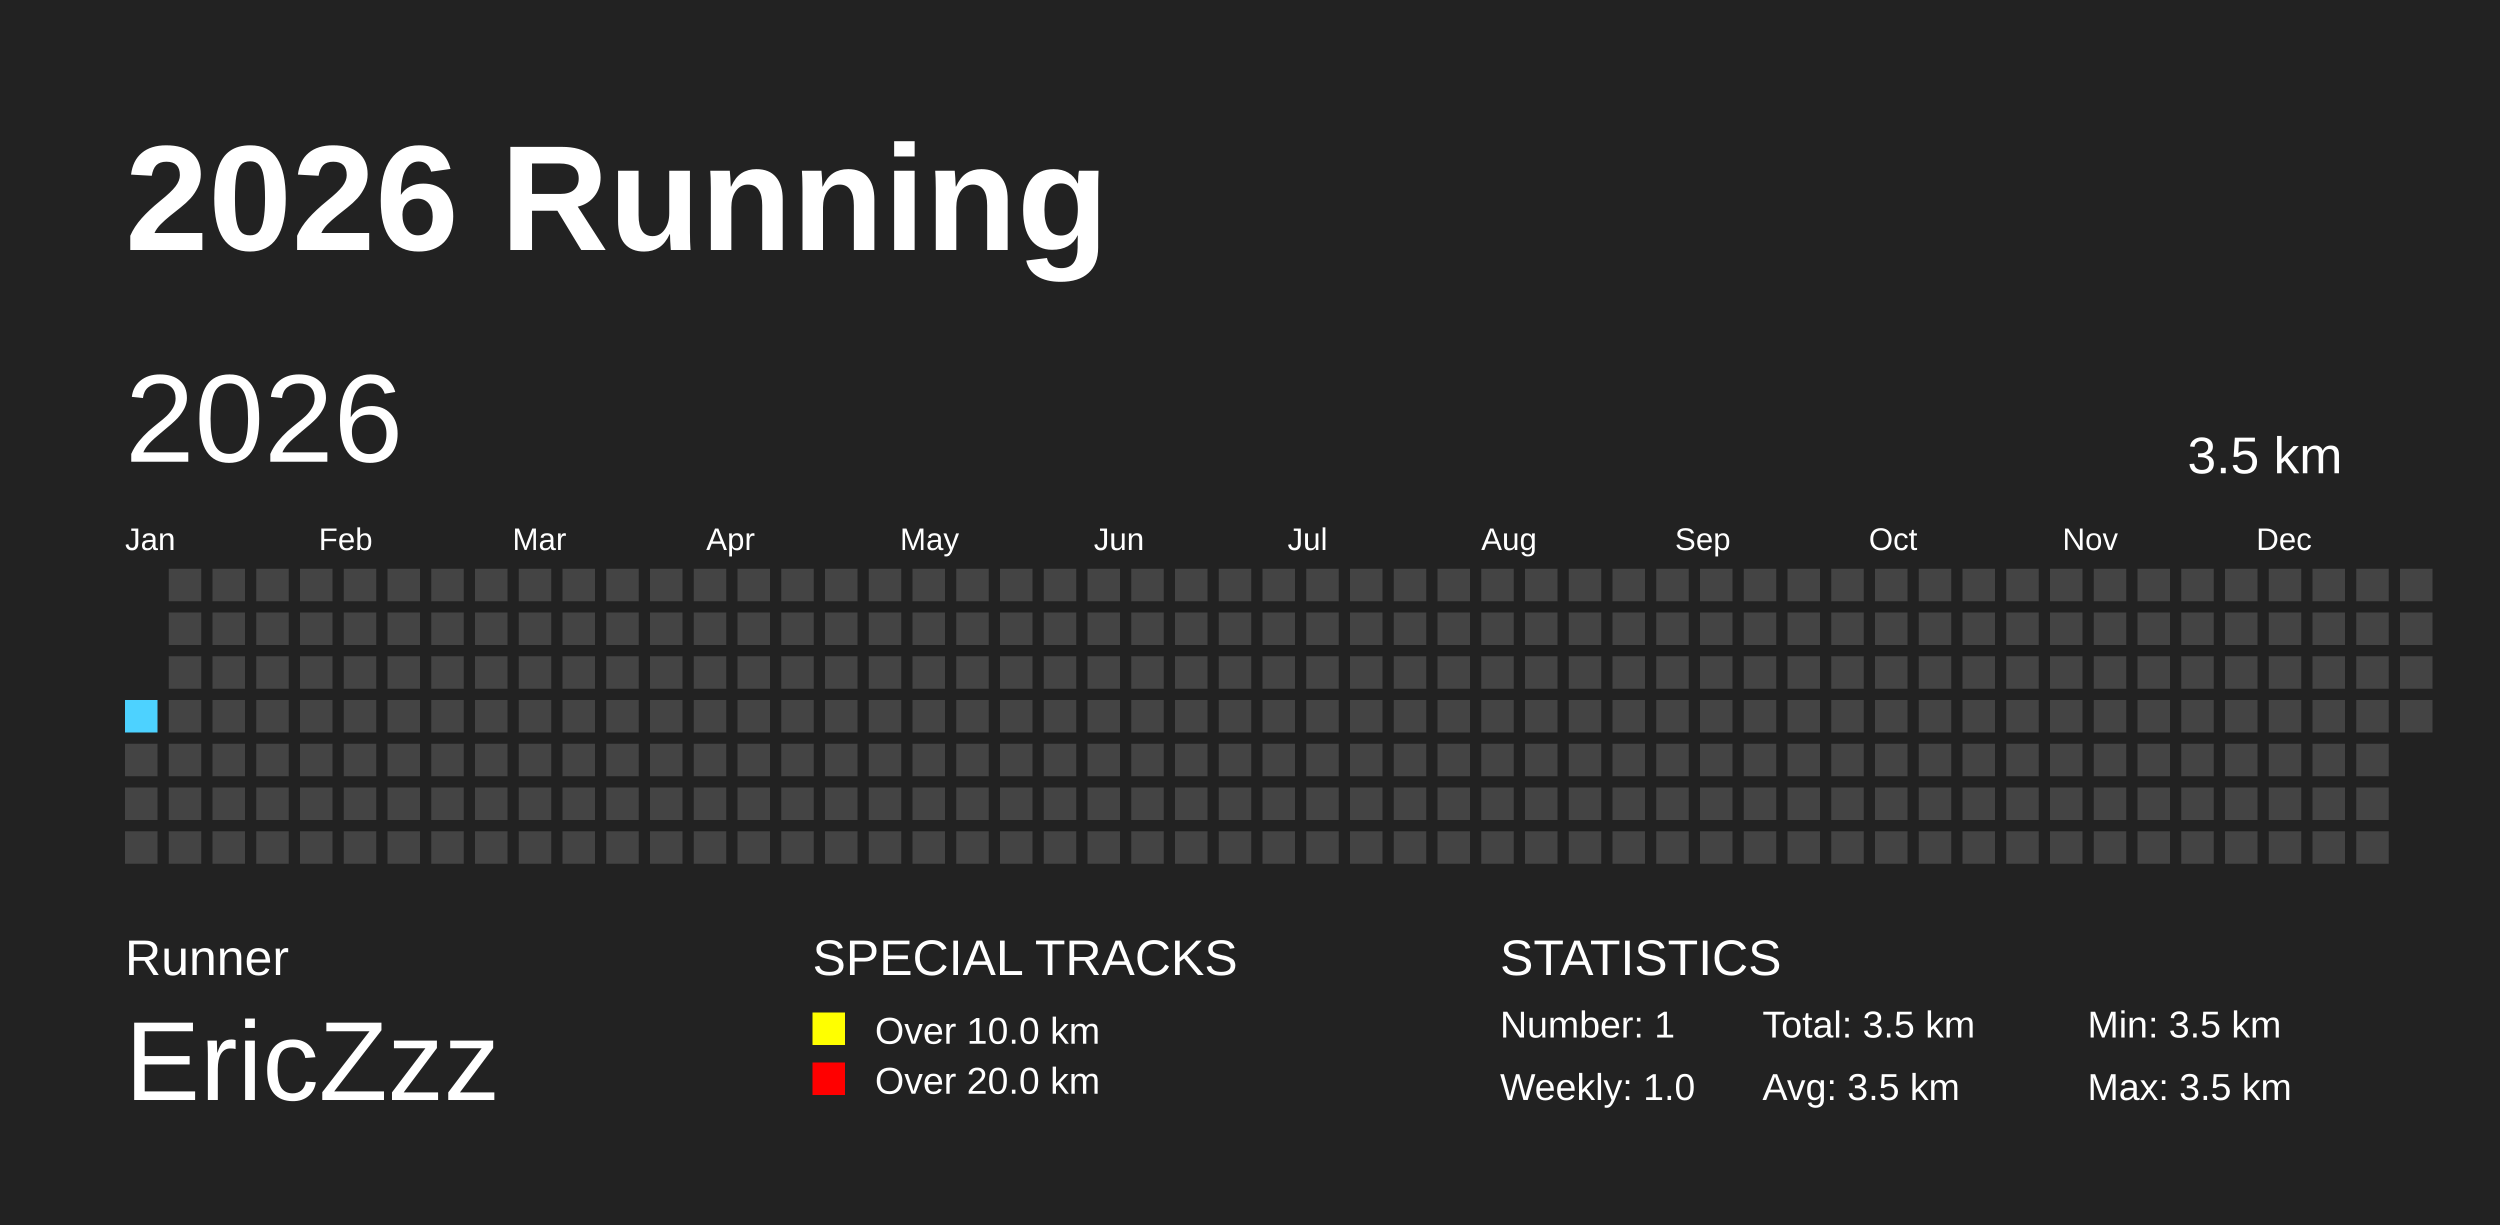
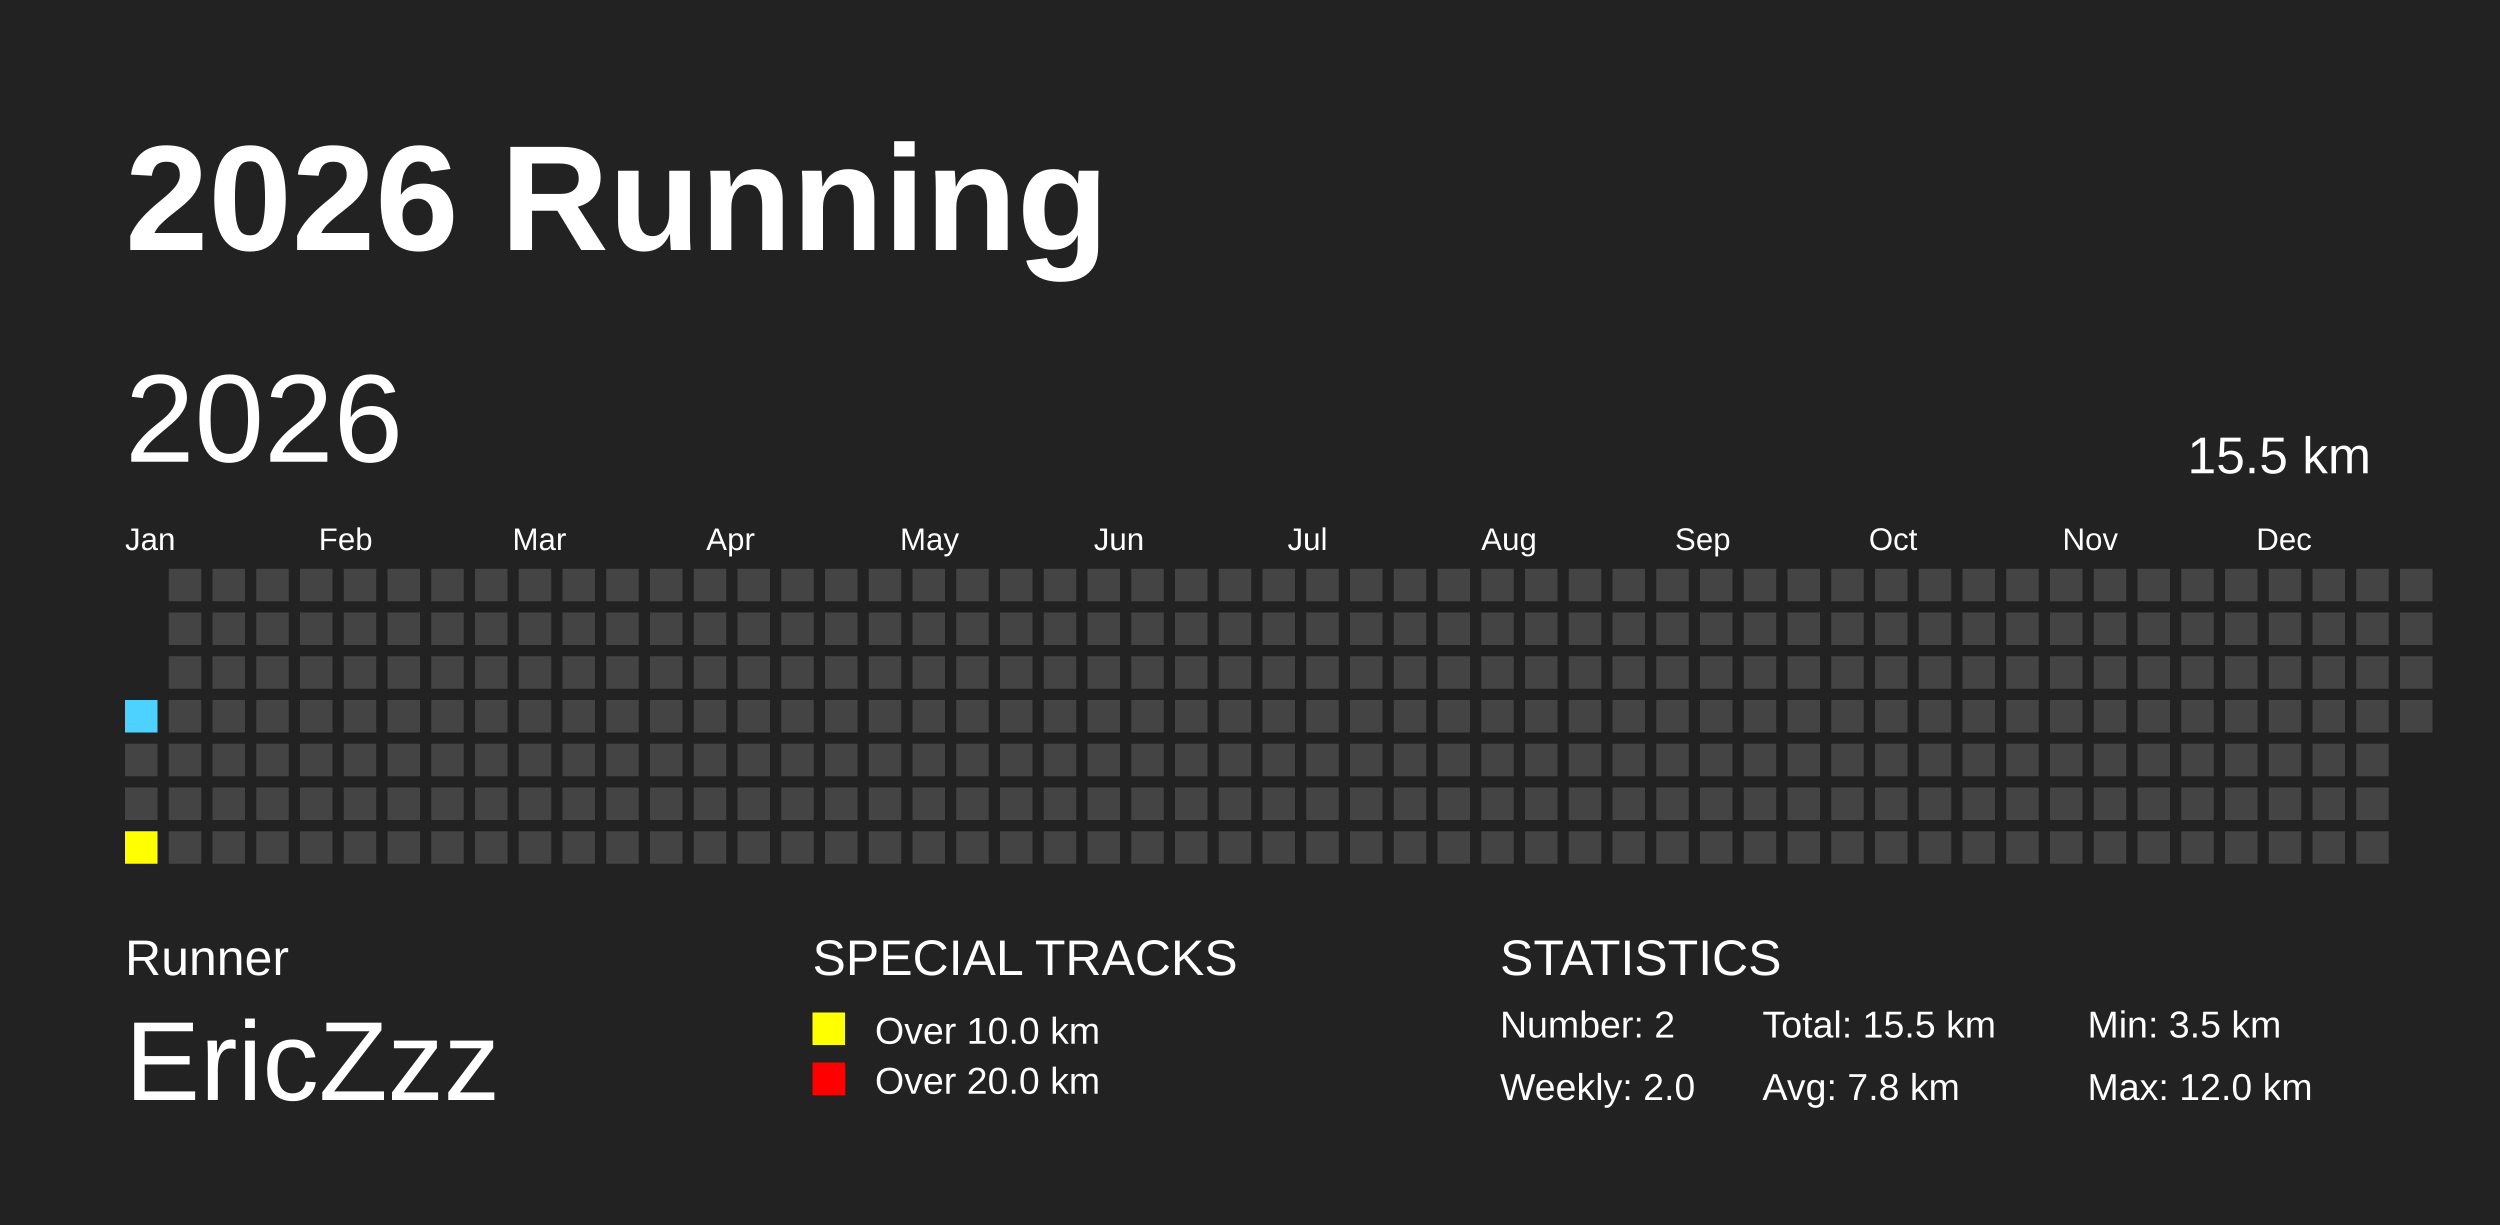
<svg xmlns="http://www.w3.org/2000/svg" baseProfile="full" height="98mm" version="1.1" viewBox="0,0,200,98" width="200mm">
  <defs />
  <rect fill="#222222" height="98" width="200" x="0" y="0" />
  <text fill="#FFFFFF" style="font-size:12px; font-family:Arial; font-weight:bold;" x="10" y="20">2026 Running</text>
  <text fill="#FFFFFF" style="font-size:4px; font-family:Arial" x="10" y="78">Runner</text>
  <text fill="#FFFFFF" style="font-size:9px; font-family:Arial" x="10" y="88">EricZzz</text>
  <text fill="#FFFFFF" style="font-size:4px; font-family:Arial" x="65" y="78">SPECIAL TRACKS</text>
  <rect fill="yellow" height="2.6" width="2.6" x="65" y="81" />
  <text fill="#FFFFFF" style="font-size:3px; font-family:Arial" x="70" y="83.5">Over 10.0 km</text>
  <rect fill="red" height="2.6" width="2.6" x="65" y="85" />
  <text fill="#FFFFFF" style="font-size:3px; font-family:Arial" x="70" y="87.5">Over 20.0 km</text>
  <text fill="#FFFFFF" style="font-size:4px; font-family:Arial" x="120" y="78">STATISTICS</text>
-   <text fill="#FFFFFF" style="font-size:3px; font-family:Arial" x="120" y="83">Number: 1</text>
-   <text fill="#FFFFFF" style="font-size:3px; font-family:Arial" x="120" y="88">Weekly: 1.0</text>
-   <text fill="#FFFFFF" style="font-size:3px; font-family:Arial" x="141" y="83">Total: 3.5 km</text>
-   <text fill="#FFFFFF" style="font-size:3px; font-family:Arial" x="141" y="88">Avg: 3.5 km</text>
+   <text fill="#FFFFFF" style="font-size:3px; font-family:Arial" x="120" y="83">Number: 2</text>
+   <text fill="#FFFFFF" style="font-size:3px; font-family:Arial" x="120" y="88">Weekly: 2.0</text>
+   <text fill="#FFFFFF" style="font-size:3px; font-family:Arial" x="141" y="83">Total: 15.5 km</text>
+   <text fill="#FFFFFF" style="font-size:3px; font-family:Arial" x="141" y="88">Avg: 7.8 km</text>
  <text fill="#FFFFFF" style="font-size:3px; font-family:Arial" x="167" y="83">Min: 3.5 km</text>
-   <text fill="#FFFFFF" style="font-size:3px; font-family:Arial" x="167" y="88">Max: 3.5 km</text>
+   <text fill="#FFFFFF" style="font-size:3px; font-family:Arial" x="167" y="88">Max: 12.0 km</text>
  <text dominant-baseline="hanging" fill="#FFFFFF" style="font-size:10.0px; font-family:Arial;" x="10" y="30">2026</text>
-   <text dominant-baseline="hanging" fill="#FFFFFF" style="font-size:4.125px; font-family:Arial;" x="175" y="35">3.5 km</text>
+   <text dominant-baseline="hanging" fill="#FFFFFF" style="font-size:4.125px; font-family:Arial;" x="175" y="35">15.5 km</text>
  <text fill="#FFFFFF" style="font-size:2.5px; font-family:Arial" x="10.0" y="44">Jan</text>
  <text fill="#FFFFFF" style="font-size:2.5px; font-family:Arial" x="25.5" y="44">Feb</text>
  <text fill="#FFFFFF" style="font-size:2.5px; font-family:Arial" x="41.0" y="44">Mar</text>
  <text fill="#FFFFFF" style="font-size:2.5px; font-family:Arial" x="56.5" y="44">Apr</text>
  <text fill="#FFFFFF" style="font-size:2.5px; font-family:Arial" x="72.0" y="44">May</text>
  <text fill="#FFFFFF" style="font-size:2.5px; font-family:Arial" x="87.5" y="44">Jun</text>
  <text fill="#FFFFFF" style="font-size:2.5px; font-family:Arial" x="103.0" y="44">Jul</text>
  <text fill="#FFFFFF" style="font-size:2.5px; font-family:Arial" x="118.5" y="44">Aug</text>
  <text fill="#FFFFFF" style="font-size:2.5px; font-family:Arial" x="134.0" y="44">Sep</text>
  <text fill="#FFFFFF" style="font-size:2.5px; font-family:Arial" x="149.5" y="44">Oct</text>
  <text fill="#FFFFFF" style="font-size:2.5px; font-family:Arial" x="165.0" y="44">Nov</text>
  <text fill="#FFFFFF" style="font-size:2.5px; font-family:Arial" x="180.5" y="44">Dec</text>
  <rect fill="#4DD2FF" height="2.6" width="2.6" x="10.0" y="56.0" />
  <rect fill="#444444" height="2.6" width="2.6" x="10.0" y="59.5" />
  <rect fill="#444444" height="2.6" width="2.6" x="10.0" y="63.0" />
-   <rect fill="#444444" height="2.6" width="2.6" x="10.0" y="66.5" />
+   <rect fill="yellow" height="2.6" width="2.6" x="10.0" y="66.5" />
  <rect fill="#444444" height="2.6" width="2.6" x="13.5" y="45.5" />
  <rect fill="#444444" height="2.6" width="2.6" x="13.5" y="49.0" />
  <rect fill="#444444" height="2.6" width="2.6" x="13.5" y="52.5" />
  <rect fill="#444444" height="2.6" width="2.6" x="13.5" y="56.0" />
  <rect fill="#444444" height="2.6" width="2.6" x="13.5" y="59.5" />
  <rect fill="#444444" height="2.6" width="2.6" x="13.5" y="63.0" />
  <rect fill="#444444" height="2.6" width="2.6" x="13.5" y="66.5" />
  <rect fill="#444444" height="2.6" width="2.6" x="17.0" y="45.5" />
  <rect fill="#444444" height="2.6" width="2.6" x="17.0" y="49.0" />
  <rect fill="#444444" height="2.6" width="2.6" x="17.0" y="52.5" />
  <rect fill="#444444" height="2.6" width="2.6" x="17.0" y="56.0" />
  <rect fill="#444444" height="2.6" width="2.6" x="17.0" y="59.5" />
  <rect fill="#444444" height="2.6" width="2.6" x="17.0" y="63.0" />
  <rect fill="#444444" height="2.6" width="2.6" x="17.0" y="66.5" />
  <rect fill="#444444" height="2.6" width="2.6" x="20.5" y="45.5" />
  <rect fill="#444444" height="2.6" width="2.6" x="20.5" y="49.0" />
  <rect fill="#444444" height="2.6" width="2.6" x="20.5" y="52.5" />
  <rect fill="#444444" height="2.6" width="2.6" x="20.5" y="56.0" />
  <rect fill="#444444" height="2.6" width="2.6" x="20.5" y="59.5" />
  <rect fill="#444444" height="2.6" width="2.6" x="20.5" y="63.0" />
  <rect fill="#444444" height="2.6" width="2.6" x="20.5" y="66.5" />
  <rect fill="#444444" height="2.6" width="2.6" x="24.0" y="45.5" />
  <rect fill="#444444" height="2.6" width="2.6" x="24.0" y="49.0" />
  <rect fill="#444444" height="2.6" width="2.6" x="24.0" y="52.5" />
  <rect fill="#444444" height="2.6" width="2.6" x="24.0" y="56.0" />
  <rect fill="#444444" height="2.6" width="2.6" x="24.0" y="59.5" />
  <rect fill="#444444" height="2.6" width="2.6" x="24.0" y="63.0" />
  <rect fill="#444444" height="2.6" width="2.6" x="24.0" y="66.5" />
  <rect fill="#444444" height="2.6" width="2.6" x="27.5" y="45.5" />
  <rect fill="#444444" height="2.6" width="2.6" x="27.5" y="49.0" />
  <rect fill="#444444" height="2.6" width="2.6" x="27.5" y="52.5" />
  <rect fill="#444444" height="2.6" width="2.6" x="27.5" y="56.0" />
  <rect fill="#444444" height="2.6" width="2.6" x="27.5" y="59.5" />
  <rect fill="#444444" height="2.6" width="2.6" x="27.5" y="63.0" />
  <rect fill="#444444" height="2.6" width="2.6" x="27.5" y="66.5" />
  <rect fill="#444444" height="2.6" width="2.6" x="31.0" y="45.5" />
  <rect fill="#444444" height="2.6" width="2.6" x="31.0" y="49.0" />
  <rect fill="#444444" height="2.6" width="2.6" x="31.0" y="52.5" />
  <rect fill="#444444" height="2.6" width="2.6" x="31.0" y="56.0" />
  <rect fill="#444444" height="2.6" width="2.6" x="31.0" y="59.5" />
  <rect fill="#444444" height="2.6" width="2.6" x="31.0" y="63.0" />
  <rect fill="#444444" height="2.6" width="2.6" x="31.0" y="66.5" />
  <rect fill="#444444" height="2.6" width="2.6" x="34.5" y="45.5" />
  <rect fill="#444444" height="2.6" width="2.6" x="34.5" y="49.0" />
  <rect fill="#444444" height="2.6" width="2.6" x="34.5" y="52.5" />
  <rect fill="#444444" height="2.6" width="2.6" x="34.5" y="56.0" />
  <rect fill="#444444" height="2.6" width="2.6" x="34.5" y="59.5" />
  <rect fill="#444444" height="2.6" width="2.6" x="34.5" y="63.0" />
  <rect fill="#444444" height="2.6" width="2.6" x="34.5" y="66.5" />
  <rect fill="#444444" height="2.6" width="2.6" x="38.0" y="45.5" />
  <rect fill="#444444" height="2.6" width="2.6" x="38.0" y="49.0" />
  <rect fill="#444444" height="2.6" width="2.6" x="38.0" y="52.5" />
  <rect fill="#444444" height="2.6" width="2.6" x="38.0" y="56.0" />
  <rect fill="#444444" height="2.6" width="2.6" x="38.0" y="59.5" />
  <rect fill="#444444" height="2.6" width="2.6" x="38.0" y="63.0" />
  <rect fill="#444444" height="2.6" width="2.6" x="38.0" y="66.5" />
  <rect fill="#444444" height="2.6" width="2.6" x="41.5" y="45.5" />
  <rect fill="#444444" height="2.6" width="2.6" x="41.5" y="49.0" />
  <rect fill="#444444" height="2.6" width="2.6" x="41.5" y="52.5" />
  <rect fill="#444444" height="2.6" width="2.6" x="41.5" y="56.0" />
  <rect fill="#444444" height="2.6" width="2.6" x="41.5" y="59.5" />
  <rect fill="#444444" height="2.6" width="2.6" x="41.5" y="63.0" />
  <rect fill="#444444" height="2.6" width="2.6" x="41.5" y="66.5" />
  <rect fill="#444444" height="2.6" width="2.6" x="45.0" y="45.5" />
  <rect fill="#444444" height="2.6" width="2.6" x="45.0" y="49.0" />
  <rect fill="#444444" height="2.6" width="2.6" x="45.0" y="52.5" />
  <rect fill="#444444" height="2.6" width="2.6" x="45.0" y="56.0" />
  <rect fill="#444444" height="2.6" width="2.6" x="45.0" y="59.5" />
  <rect fill="#444444" height="2.6" width="2.6" x="45.0" y="63.0" />
  <rect fill="#444444" height="2.6" width="2.6" x="45.0" y="66.5" />
  <rect fill="#444444" height="2.6" width="2.6" x="48.5" y="45.5" />
  <rect fill="#444444" height="2.6" width="2.6" x="48.5" y="49.0" />
  <rect fill="#444444" height="2.6" width="2.6" x="48.5" y="52.5" />
  <rect fill="#444444" height="2.6" width="2.6" x="48.5" y="56.0" />
  <rect fill="#444444" height="2.6" width="2.6" x="48.5" y="59.5" />
  <rect fill="#444444" height="2.6" width="2.6" x="48.5" y="63.0" />
  <rect fill="#444444" height="2.6" width="2.6" x="48.5" y="66.5" />
  <rect fill="#444444" height="2.6" width="2.6" x="52.0" y="45.5" />
  <rect fill="#444444" height="2.6" width="2.6" x="52.0" y="49.0" />
  <rect fill="#444444" height="2.6" width="2.6" x="52.0" y="52.5" />
  <rect fill="#444444" height="2.6" width="2.6" x="52.0" y="56.0" />
  <rect fill="#444444" height="2.6" width="2.6" x="52.0" y="59.5" />
  <rect fill="#444444" height="2.6" width="2.6" x="52.0" y="63.0" />
  <rect fill="#444444" height="2.6" width="2.6" x="52.0" y="66.5" />
  <rect fill="#444444" height="2.6" width="2.6" x="55.5" y="45.5" />
  <rect fill="#444444" height="2.6" width="2.6" x="55.5" y="49.0" />
  <rect fill="#444444" height="2.6" width="2.6" x="55.5" y="52.5" />
  <rect fill="#444444" height="2.6" width="2.6" x="55.5" y="56.0" />
  <rect fill="#444444" height="2.6" width="2.6" x="55.5" y="59.5" />
  <rect fill="#444444" height="2.6" width="2.6" x="55.5" y="63.0" />
  <rect fill="#444444" height="2.6" width="2.6" x="55.5" y="66.5" />
  <rect fill="#444444" height="2.6" width="2.6" x="59.0" y="45.5" />
  <rect fill="#444444" height="2.6" width="2.6" x="59.0" y="49.0" />
  <rect fill="#444444" height="2.6" width="2.6" x="59.0" y="52.5" />
  <rect fill="#444444" height="2.6" width="2.6" x="59.0" y="56.0" />
  <rect fill="#444444" height="2.6" width="2.6" x="59.0" y="59.5" />
  <rect fill="#444444" height="2.6" width="2.6" x="59.0" y="63.0" />
  <rect fill="#444444" height="2.6" width="2.6" x="59.0" y="66.5" />
  <rect fill="#444444" height="2.6" width="2.6" x="62.5" y="45.5" />
  <rect fill="#444444" height="2.6" width="2.6" x="62.5" y="49.0" />
  <rect fill="#444444" height="2.6" width="2.6" x="62.5" y="52.5" />
  <rect fill="#444444" height="2.6" width="2.6" x="62.5" y="56.0" />
  <rect fill="#444444" height="2.6" width="2.6" x="62.5" y="59.5" />
  <rect fill="#444444" height="2.6" width="2.6" x="62.5" y="63.0" />
  <rect fill="#444444" height="2.6" width="2.6" x="62.5" y="66.5" />
  <rect fill="#444444" height="2.6" width="2.6" x="66.0" y="45.5" />
  <rect fill="#444444" height="2.6" width="2.6" x="66.0" y="49.0" />
  <rect fill="#444444" height="2.6" width="2.6" x="66.0" y="52.5" />
  <rect fill="#444444" height="2.6" width="2.6" x="66.0" y="56.0" />
  <rect fill="#444444" height="2.6" width="2.6" x="66.0" y="59.5" />
  <rect fill="#444444" height="2.6" width="2.6" x="66.0" y="63.0" />
  <rect fill="#444444" height="2.6" width="2.6" x="66.0" y="66.5" />
  <rect fill="#444444" height="2.6" width="2.6" x="69.5" y="45.5" />
  <rect fill="#444444" height="2.6" width="2.6" x="69.5" y="49.0" />
  <rect fill="#444444" height="2.6" width="2.6" x="69.5" y="52.5" />
  <rect fill="#444444" height="2.6" width="2.6" x="69.5" y="56.0" />
  <rect fill="#444444" height="2.6" width="2.6" x="69.5" y="59.5" />
  <rect fill="#444444" height="2.6" width="2.6" x="69.5" y="63.0" />
  <rect fill="#444444" height="2.6" width="2.6" x="69.5" y="66.5" />
  <rect fill="#444444" height="2.6" width="2.6" x="73.0" y="45.5" />
  <rect fill="#444444" height="2.6" width="2.6" x="73.0" y="49.0" />
  <rect fill="#444444" height="2.6" width="2.6" x="73.0" y="52.5" />
  <rect fill="#444444" height="2.6" width="2.6" x="73.0" y="56.0" />
  <rect fill="#444444" height="2.6" width="2.6" x="73.0" y="59.5" />
  <rect fill="#444444" height="2.6" width="2.6" x="73.0" y="63.0" />
  <rect fill="#444444" height="2.6" width="2.6" x="73.0" y="66.5" />
  <rect fill="#444444" height="2.6" width="2.6" x="76.5" y="45.5" />
  <rect fill="#444444" height="2.6" width="2.6" x="76.5" y="49.0" />
  <rect fill="#444444" height="2.6" width="2.6" x="76.5" y="52.5" />
  <rect fill="#444444" height="2.6" width="2.6" x="76.5" y="56.0" />
  <rect fill="#444444" height="2.6" width="2.6" x="76.5" y="59.5" />
  <rect fill="#444444" height="2.6" width="2.6" x="76.5" y="63.0" />
  <rect fill="#444444" height="2.6" width="2.6" x="76.5" y="66.5" />
  <rect fill="#444444" height="2.6" width="2.6" x="80.0" y="45.5" />
  <rect fill="#444444" height="2.6" width="2.6" x="80.0" y="49.0" />
  <rect fill="#444444" height="2.6" width="2.6" x="80.0" y="52.5" />
  <rect fill="#444444" height="2.6" width="2.6" x="80.0" y="56.0" />
  <rect fill="#444444" height="2.6" width="2.6" x="80.0" y="59.5" />
  <rect fill="#444444" height="2.6" width="2.6" x="80.0" y="63.0" />
  <rect fill="#444444" height="2.6" width="2.6" x="80.0" y="66.5" />
  <rect fill="#444444" height="2.6" width="2.6" x="83.5" y="45.5" />
  <rect fill="#444444" height="2.6" width="2.6" x="83.5" y="49.0" />
  <rect fill="#444444" height="2.6" width="2.6" x="83.5" y="52.5" />
  <rect fill="#444444" height="2.6" width="2.6" x="83.5" y="56.0" />
  <rect fill="#444444" height="2.6" width="2.6" x="83.5" y="59.5" />
  <rect fill="#444444" height="2.6" width="2.6" x="83.5" y="63.0" />
  <rect fill="#444444" height="2.6" width="2.6" x="83.5" y="66.5" />
  <rect fill="#444444" height="2.6" width="2.6" x="87.0" y="45.5" />
  <rect fill="#444444" height="2.6" width="2.6" x="87.0" y="49.0" />
  <rect fill="#444444" height="2.6" width="2.6" x="87.0" y="52.5" />
  <rect fill="#444444" height="2.6" width="2.6" x="87.0" y="56.0" />
  <rect fill="#444444" height="2.6" width="2.6" x="87.0" y="59.5" />
  <rect fill="#444444" height="2.6" width="2.6" x="87.0" y="63.0" />
  <rect fill="#444444" height="2.6" width="2.6" x="87.0" y="66.5" />
  <rect fill="#444444" height="2.6" width="2.6" x="90.5" y="45.5" />
  <rect fill="#444444" height="2.6" width="2.6" x="90.5" y="49.0" />
  <rect fill="#444444" height="2.6" width="2.6" x="90.5" y="52.5" />
  <rect fill="#444444" height="2.6" width="2.6" x="90.5" y="56.0" />
  <rect fill="#444444" height="2.6" width="2.6" x="90.5" y="59.5" />
  <rect fill="#444444" height="2.6" width="2.6" x="90.5" y="63.0" />
  <rect fill="#444444" height="2.6" width="2.6" x="90.5" y="66.5" />
  <rect fill="#444444" height="2.6" width="2.6" x="94.0" y="45.5" />
  <rect fill="#444444" height="2.6" width="2.6" x="94.0" y="49.0" />
  <rect fill="#444444" height="2.6" width="2.6" x="94.0" y="52.5" />
  <rect fill="#444444" height="2.6" width="2.6" x="94.0" y="56.0" />
  <rect fill="#444444" height="2.6" width="2.6" x="94.0" y="59.5" />
  <rect fill="#444444" height="2.6" width="2.6" x="94.0" y="63.0" />
  <rect fill="#444444" height="2.6" width="2.6" x="94.0" y="66.5" />
  <rect fill="#444444" height="2.6" width="2.6" x="97.5" y="45.5" />
  <rect fill="#444444" height="2.6" width="2.6" x="97.5" y="49.0" />
  <rect fill="#444444" height="2.6" width="2.6" x="97.5" y="52.5" />
  <rect fill="#444444" height="2.6" width="2.6" x="97.5" y="56.0" />
  <rect fill="#444444" height="2.6" width="2.6" x="97.5" y="59.5" />
  <rect fill="#444444" height="2.6" width="2.6" x="97.5" y="63.0" />
  <rect fill="#444444" height="2.6" width="2.6" x="97.5" y="66.5" />
  <rect fill="#444444" height="2.6" width="2.6" x="101.0" y="45.5" />
  <rect fill="#444444" height="2.6" width="2.6" x="101.0" y="49.0" />
  <rect fill="#444444" height="2.6" width="2.6" x="101.0" y="52.5" />
  <rect fill="#444444" height="2.6" width="2.6" x="101.0" y="56.0" />
  <rect fill="#444444" height="2.6" width="2.6" x="101.0" y="59.5" />
  <rect fill="#444444" height="2.6" width="2.6" x="101.0" y="63.0" />
  <rect fill="#444444" height="2.6" width="2.6" x="101.0" y="66.5" />
  <rect fill="#444444" height="2.6" width="2.6" x="104.5" y="45.5" />
  <rect fill="#444444" height="2.6" width="2.6" x="104.5" y="49.0" />
  <rect fill="#444444" height="2.6" width="2.6" x="104.5" y="52.5" />
  <rect fill="#444444" height="2.6" width="2.6" x="104.5" y="56.0" />
  <rect fill="#444444" height="2.6" width="2.6" x="104.5" y="59.5" />
  <rect fill="#444444" height="2.6" width="2.6" x="104.5" y="63.0" />
  <rect fill="#444444" height="2.6" width="2.6" x="104.5" y="66.5" />
  <rect fill="#444444" height="2.6" width="2.6" x="108.0" y="45.5" />
  <rect fill="#444444" height="2.6" width="2.6" x="108.0" y="49.0" />
  <rect fill="#444444" height="2.6" width="2.6" x="108.0" y="52.5" />
  <rect fill="#444444" height="2.6" width="2.6" x="108.0" y="56.0" />
  <rect fill="#444444" height="2.6" width="2.6" x="108.0" y="59.5" />
  <rect fill="#444444" height="2.6" width="2.6" x="108.0" y="63.0" />
  <rect fill="#444444" height="2.6" width="2.6" x="108.0" y="66.5" />
  <rect fill="#444444" height="2.6" width="2.6" x="111.5" y="45.5" />
  <rect fill="#444444" height="2.6" width="2.6" x="111.5" y="49.0" />
  <rect fill="#444444" height="2.6" width="2.6" x="111.5" y="52.5" />
  <rect fill="#444444" height="2.6" width="2.6" x="111.5" y="56.0" />
  <rect fill="#444444" height="2.6" width="2.6" x="111.5" y="59.5" />
  <rect fill="#444444" height="2.6" width="2.6" x="111.5" y="63.0" />
  <rect fill="#444444" height="2.6" width="2.6" x="111.5" y="66.5" />
  <rect fill="#444444" height="2.6" width="2.6" x="115.0" y="45.5" />
  <rect fill="#444444" height="2.6" width="2.6" x="115.0" y="49.0" />
  <rect fill="#444444" height="2.6" width="2.6" x="115.0" y="52.5" />
  <rect fill="#444444" height="2.6" width="2.6" x="115.0" y="56.0" />
  <rect fill="#444444" height="2.6" width="2.6" x="115.0" y="59.5" />
  <rect fill="#444444" height="2.6" width="2.6" x="115.0" y="63.0" />
  <rect fill="#444444" height="2.6" width="2.6" x="115.0" y="66.5" />
  <rect fill="#444444" height="2.6" width="2.6" x="118.5" y="45.5" />
  <rect fill="#444444" height="2.6" width="2.6" x="118.5" y="49.0" />
  <rect fill="#444444" height="2.6" width="2.6" x="118.5" y="52.5" />
  <rect fill="#444444" height="2.6" width="2.6" x="118.5" y="56.0" />
  <rect fill="#444444" height="2.6" width="2.6" x="118.5" y="59.5" />
  <rect fill="#444444" height="2.6" width="2.6" x="118.5" y="63.0" />
  <rect fill="#444444" height="2.6" width="2.6" x="118.5" y="66.5" />
  <rect fill="#444444" height="2.6" width="2.6" x="122.0" y="45.5" />
  <rect fill="#444444" height="2.6" width="2.6" x="122.0" y="49.0" />
  <rect fill="#444444" height="2.6" width="2.6" x="122.0" y="52.5" />
  <rect fill="#444444" height="2.6" width="2.6" x="122.0" y="56.0" />
  <rect fill="#444444" height="2.6" width="2.6" x="122.0" y="59.5" />
  <rect fill="#444444" height="2.6" width="2.6" x="122.0" y="63.0" />
  <rect fill="#444444" height="2.6" width="2.6" x="122.0" y="66.5" />
  <rect fill="#444444" height="2.6" width="2.6" x="125.5" y="45.5" />
  <rect fill="#444444" height="2.6" width="2.6" x="125.5" y="49.0" />
  <rect fill="#444444" height="2.6" width="2.6" x="125.5" y="52.5" />
  <rect fill="#444444" height="2.6" width="2.6" x="125.5" y="56.0" />
  <rect fill="#444444" height="2.6" width="2.6" x="125.5" y="59.5" />
  <rect fill="#444444" height="2.6" width="2.6" x="125.5" y="63.0" />
  <rect fill="#444444" height="2.6" width="2.6" x="125.5" y="66.5" />
  <rect fill="#444444" height="2.6" width="2.6" x="129.0" y="45.5" />
  <rect fill="#444444" height="2.6" width="2.6" x="129.0" y="49.0" />
  <rect fill="#444444" height="2.6" width="2.6" x="129.0" y="52.5" />
  <rect fill="#444444" height="2.6" width="2.6" x="129.0" y="56.0" />
  <rect fill="#444444" height="2.6" width="2.6" x="129.0" y="59.5" />
  <rect fill="#444444" height="2.6" width="2.6" x="129.0" y="63.0" />
  <rect fill="#444444" height="2.6" width="2.6" x="129.0" y="66.5" />
  <rect fill="#444444" height="2.6" width="2.6" x="132.5" y="45.5" />
  <rect fill="#444444" height="2.6" width="2.6" x="132.5" y="49.0" />
  <rect fill="#444444" height="2.6" width="2.6" x="132.5" y="52.5" />
  <rect fill="#444444" height="2.6" width="2.6" x="132.5" y="56.0" />
  <rect fill="#444444" height="2.6" width="2.6" x="132.5" y="59.5" />
  <rect fill="#444444" height="2.6" width="2.6" x="132.5" y="63.0" />
  <rect fill="#444444" height="2.6" width="2.6" x="132.5" y="66.5" />
  <rect fill="#444444" height="2.6" width="2.6" x="136.0" y="45.5" />
  <rect fill="#444444" height="2.6" width="2.6" x="136.0" y="49.0" />
  <rect fill="#444444" height="2.6" width="2.6" x="136.0" y="52.5" />
  <rect fill="#444444" height="2.6" width="2.6" x="136.0" y="56.0" />
  <rect fill="#444444" height="2.6" width="2.6" x="136.0" y="59.5" />
  <rect fill="#444444" height="2.6" width="2.6" x="136.0" y="63.0" />
  <rect fill="#444444" height="2.6" width="2.6" x="136.0" y="66.5" />
  <rect fill="#444444" height="2.6" width="2.6" x="139.5" y="45.5" />
  <rect fill="#444444" height="2.6" width="2.6" x="139.5" y="49.0" />
  <rect fill="#444444" height="2.6" width="2.6" x="139.5" y="52.5" />
  <rect fill="#444444" height="2.6" width="2.6" x="139.5" y="56.0" />
  <rect fill="#444444" height="2.6" width="2.6" x="139.5" y="59.5" />
  <rect fill="#444444" height="2.6" width="2.6" x="139.5" y="63.0" />
  <rect fill="#444444" height="2.6" width="2.6" x="139.5" y="66.5" />
  <rect fill="#444444" height="2.6" width="2.6" x="143.0" y="45.5" />
  <rect fill="#444444" height="2.6" width="2.6" x="143.0" y="49.0" />
  <rect fill="#444444" height="2.6" width="2.6" x="143.0" y="52.5" />
  <rect fill="#444444" height="2.6" width="2.6" x="143.0" y="56.0" />
  <rect fill="#444444" height="2.6" width="2.6" x="143.0" y="59.5" />
  <rect fill="#444444" height="2.6" width="2.6" x="143.0" y="63.0" />
  <rect fill="#444444" height="2.6" width="2.6" x="143.0" y="66.5" />
  <rect fill="#444444" height="2.6" width="2.6" x="146.5" y="45.5" />
  <rect fill="#444444" height="2.6" width="2.6" x="146.5" y="49.0" />
  <rect fill="#444444" height="2.6" width="2.6" x="146.5" y="52.5" />
  <rect fill="#444444" height="2.6" width="2.6" x="146.5" y="56.0" />
  <rect fill="#444444" height="2.6" width="2.6" x="146.5" y="59.5" />
  <rect fill="#444444" height="2.6" width="2.6" x="146.5" y="63.0" />
  <rect fill="#444444" height="2.6" width="2.6" x="146.5" y="66.5" />
  <rect fill="#444444" height="2.6" width="2.6" x="150.0" y="45.5" />
  <rect fill="#444444" height="2.6" width="2.6" x="150.0" y="49.0" />
  <rect fill="#444444" height="2.6" width="2.6" x="150.0" y="52.5" />
  <rect fill="#444444" height="2.6" width="2.6" x="150.0" y="56.0" />
  <rect fill="#444444" height="2.6" width="2.6" x="150.0" y="59.5" />
  <rect fill="#444444" height="2.6" width="2.6" x="150.0" y="63.0" />
  <rect fill="#444444" height="2.6" width="2.6" x="150.0" y="66.5" />
  <rect fill="#444444" height="2.6" width="2.6" x="153.5" y="45.5" />
  <rect fill="#444444" height="2.6" width="2.6" x="153.5" y="49.0" />
  <rect fill="#444444" height="2.6" width="2.6" x="153.5" y="52.5" />
  <rect fill="#444444" height="2.6" width="2.6" x="153.5" y="56.0" />
  <rect fill="#444444" height="2.6" width="2.6" x="153.5" y="59.5" />
  <rect fill="#444444" height="2.6" width="2.6" x="153.5" y="63.0" />
  <rect fill="#444444" height="2.6" width="2.6" x="153.5" y="66.5" />
  <rect fill="#444444" height="2.6" width="2.6" x="157.0" y="45.5" />
  <rect fill="#444444" height="2.6" width="2.6" x="157.0" y="49.0" />
  <rect fill="#444444" height="2.6" width="2.6" x="157.0" y="52.5" />
  <rect fill="#444444" height="2.6" width="2.6" x="157.0" y="56.0" />
  <rect fill="#444444" height="2.6" width="2.6" x="157.0" y="59.5" />
  <rect fill="#444444" height="2.6" width="2.6" x="157.0" y="63.0" />
  <rect fill="#444444" height="2.6" width="2.6" x="157.0" y="66.5" />
  <rect fill="#444444" height="2.6" width="2.6" x="160.5" y="45.5" />
  <rect fill="#444444" height="2.6" width="2.6" x="160.5" y="49.0" />
  <rect fill="#444444" height="2.6" width="2.6" x="160.5" y="52.5" />
  <rect fill="#444444" height="2.6" width="2.6" x="160.5" y="56.0" />
  <rect fill="#444444" height="2.6" width="2.6" x="160.5" y="59.5" />
  <rect fill="#444444" height="2.6" width="2.6" x="160.5" y="63.0" />
  <rect fill="#444444" height="2.6" width="2.6" x="160.5" y="66.5" />
  <rect fill="#444444" height="2.6" width="2.6" x="164.0" y="45.5" />
  <rect fill="#444444" height="2.6" width="2.6" x="164.0" y="49.0" />
  <rect fill="#444444" height="2.6" width="2.6" x="164.0" y="52.5" />
  <rect fill="#444444" height="2.6" width="2.6" x="164.0" y="56.0" />
  <rect fill="#444444" height="2.6" width="2.6" x="164.0" y="59.5" />
  <rect fill="#444444" height="2.6" width="2.6" x="164.0" y="63.0" />
  <rect fill="#444444" height="2.6" width="2.6" x="164.0" y="66.5" />
  <rect fill="#444444" height="2.6" width="2.6" x="167.5" y="45.5" />
  <rect fill="#444444" height="2.6" width="2.6" x="167.5" y="49.0" />
  <rect fill="#444444" height="2.6" width="2.6" x="167.5" y="52.5" />
  <rect fill="#444444" height="2.6" width="2.6" x="167.5" y="56.0" />
  <rect fill="#444444" height="2.6" width="2.6" x="167.5" y="59.5" />
  <rect fill="#444444" height="2.6" width="2.6" x="167.5" y="63.0" />
  <rect fill="#444444" height="2.6" width="2.6" x="167.5" y="66.5" />
  <rect fill="#444444" height="2.6" width="2.6" x="171.0" y="45.5" />
  <rect fill="#444444" height="2.6" width="2.6" x="171.0" y="49.0" />
  <rect fill="#444444" height="2.6" width="2.6" x="171.0" y="52.5" />
  <rect fill="#444444" height="2.6" width="2.6" x="171.0" y="56.0" />
  <rect fill="#444444" height="2.6" width="2.6" x="171.0" y="59.5" />
  <rect fill="#444444" height="2.6" width="2.6" x="171.0" y="63.0" />
  <rect fill="#444444" height="2.6" width="2.6" x="171.0" y="66.5" />
  <rect fill="#444444" height="2.6" width="2.6" x="174.5" y="45.5" />
  <rect fill="#444444" height="2.6" width="2.6" x="174.5" y="49.0" />
  <rect fill="#444444" height="2.6" width="2.6" x="174.5" y="52.5" />
  <rect fill="#444444" height="2.6" width="2.6" x="174.5" y="56.0" />
  <rect fill="#444444" height="2.6" width="2.6" x="174.5" y="59.5" />
  <rect fill="#444444" height="2.6" width="2.6" x="174.5" y="63.0" />
  <rect fill="#444444" height="2.6" width="2.6" x="174.5" y="66.5" />
  <rect fill="#444444" height="2.6" width="2.6" x="178.0" y="45.5" />
  <rect fill="#444444" height="2.6" width="2.6" x="178.0" y="49.0" />
  <rect fill="#444444" height="2.6" width="2.6" x="178.0" y="52.5" />
  <rect fill="#444444" height="2.6" width="2.6" x="178.0" y="56.0" />
  <rect fill="#444444" height="2.6" width="2.6" x="178.0" y="59.5" />
  <rect fill="#444444" height="2.6" width="2.6" x="178.0" y="63.0" />
  <rect fill="#444444" height="2.6" width="2.6" x="178.0" y="66.5" />
  <rect fill="#444444" height="2.6" width="2.6" x="181.5" y="45.5" />
  <rect fill="#444444" height="2.6" width="2.6" x="181.5" y="49.0" />
  <rect fill="#444444" height="2.6" width="2.6" x="181.5" y="52.5" />
  <rect fill="#444444" height="2.6" width="2.6" x="181.5" y="56.0" />
  <rect fill="#444444" height="2.6" width="2.6" x="181.5" y="59.5" />
  <rect fill="#444444" height="2.6" width="2.6" x="181.5" y="63.0" />
  <rect fill="#444444" height="2.6" width="2.6" x="181.5" y="66.5" />
  <rect fill="#444444" height="2.6" width="2.6" x="185.0" y="45.5" />
  <rect fill="#444444" height="2.6" width="2.6" x="185.0" y="49.0" />
  <rect fill="#444444" height="2.6" width="2.6" x="185.0" y="52.5" />
  <rect fill="#444444" height="2.6" width="2.6" x="185.0" y="56.0" />
  <rect fill="#444444" height="2.6" width="2.6" x="185.0" y="59.5" />
  <rect fill="#444444" height="2.6" width="2.6" x="185.0" y="63.0" />
  <rect fill="#444444" height="2.6" width="2.6" x="185.0" y="66.5" />
  <rect fill="#444444" height="2.6" width="2.6" x="188.5" y="45.5" />
  <rect fill="#444444" height="2.6" width="2.6" x="188.5" y="49.0" />
  <rect fill="#444444" height="2.6" width="2.6" x="188.5" y="52.5" />
  <rect fill="#444444" height="2.6" width="2.6" x="188.5" y="56.0" />
  <rect fill="#444444" height="2.6" width="2.6" x="188.5" y="59.5" />
  <rect fill="#444444" height="2.6" width="2.6" x="188.5" y="63.0" />
  <rect fill="#444444" height="2.6" width="2.6" x="188.5" y="66.5" />
  <rect fill="#444444" height="2.6" width="2.6" x="192.0" y="45.5" />
  <rect fill="#444444" height="2.6" width="2.6" x="192.0" y="49.0" />
  <rect fill="#444444" height="2.6" width="2.6" x="192.0" y="52.5" />
  <rect fill="#444444" height="2.6" width="2.6" x="192.0" y="56.0" />
</svg>
